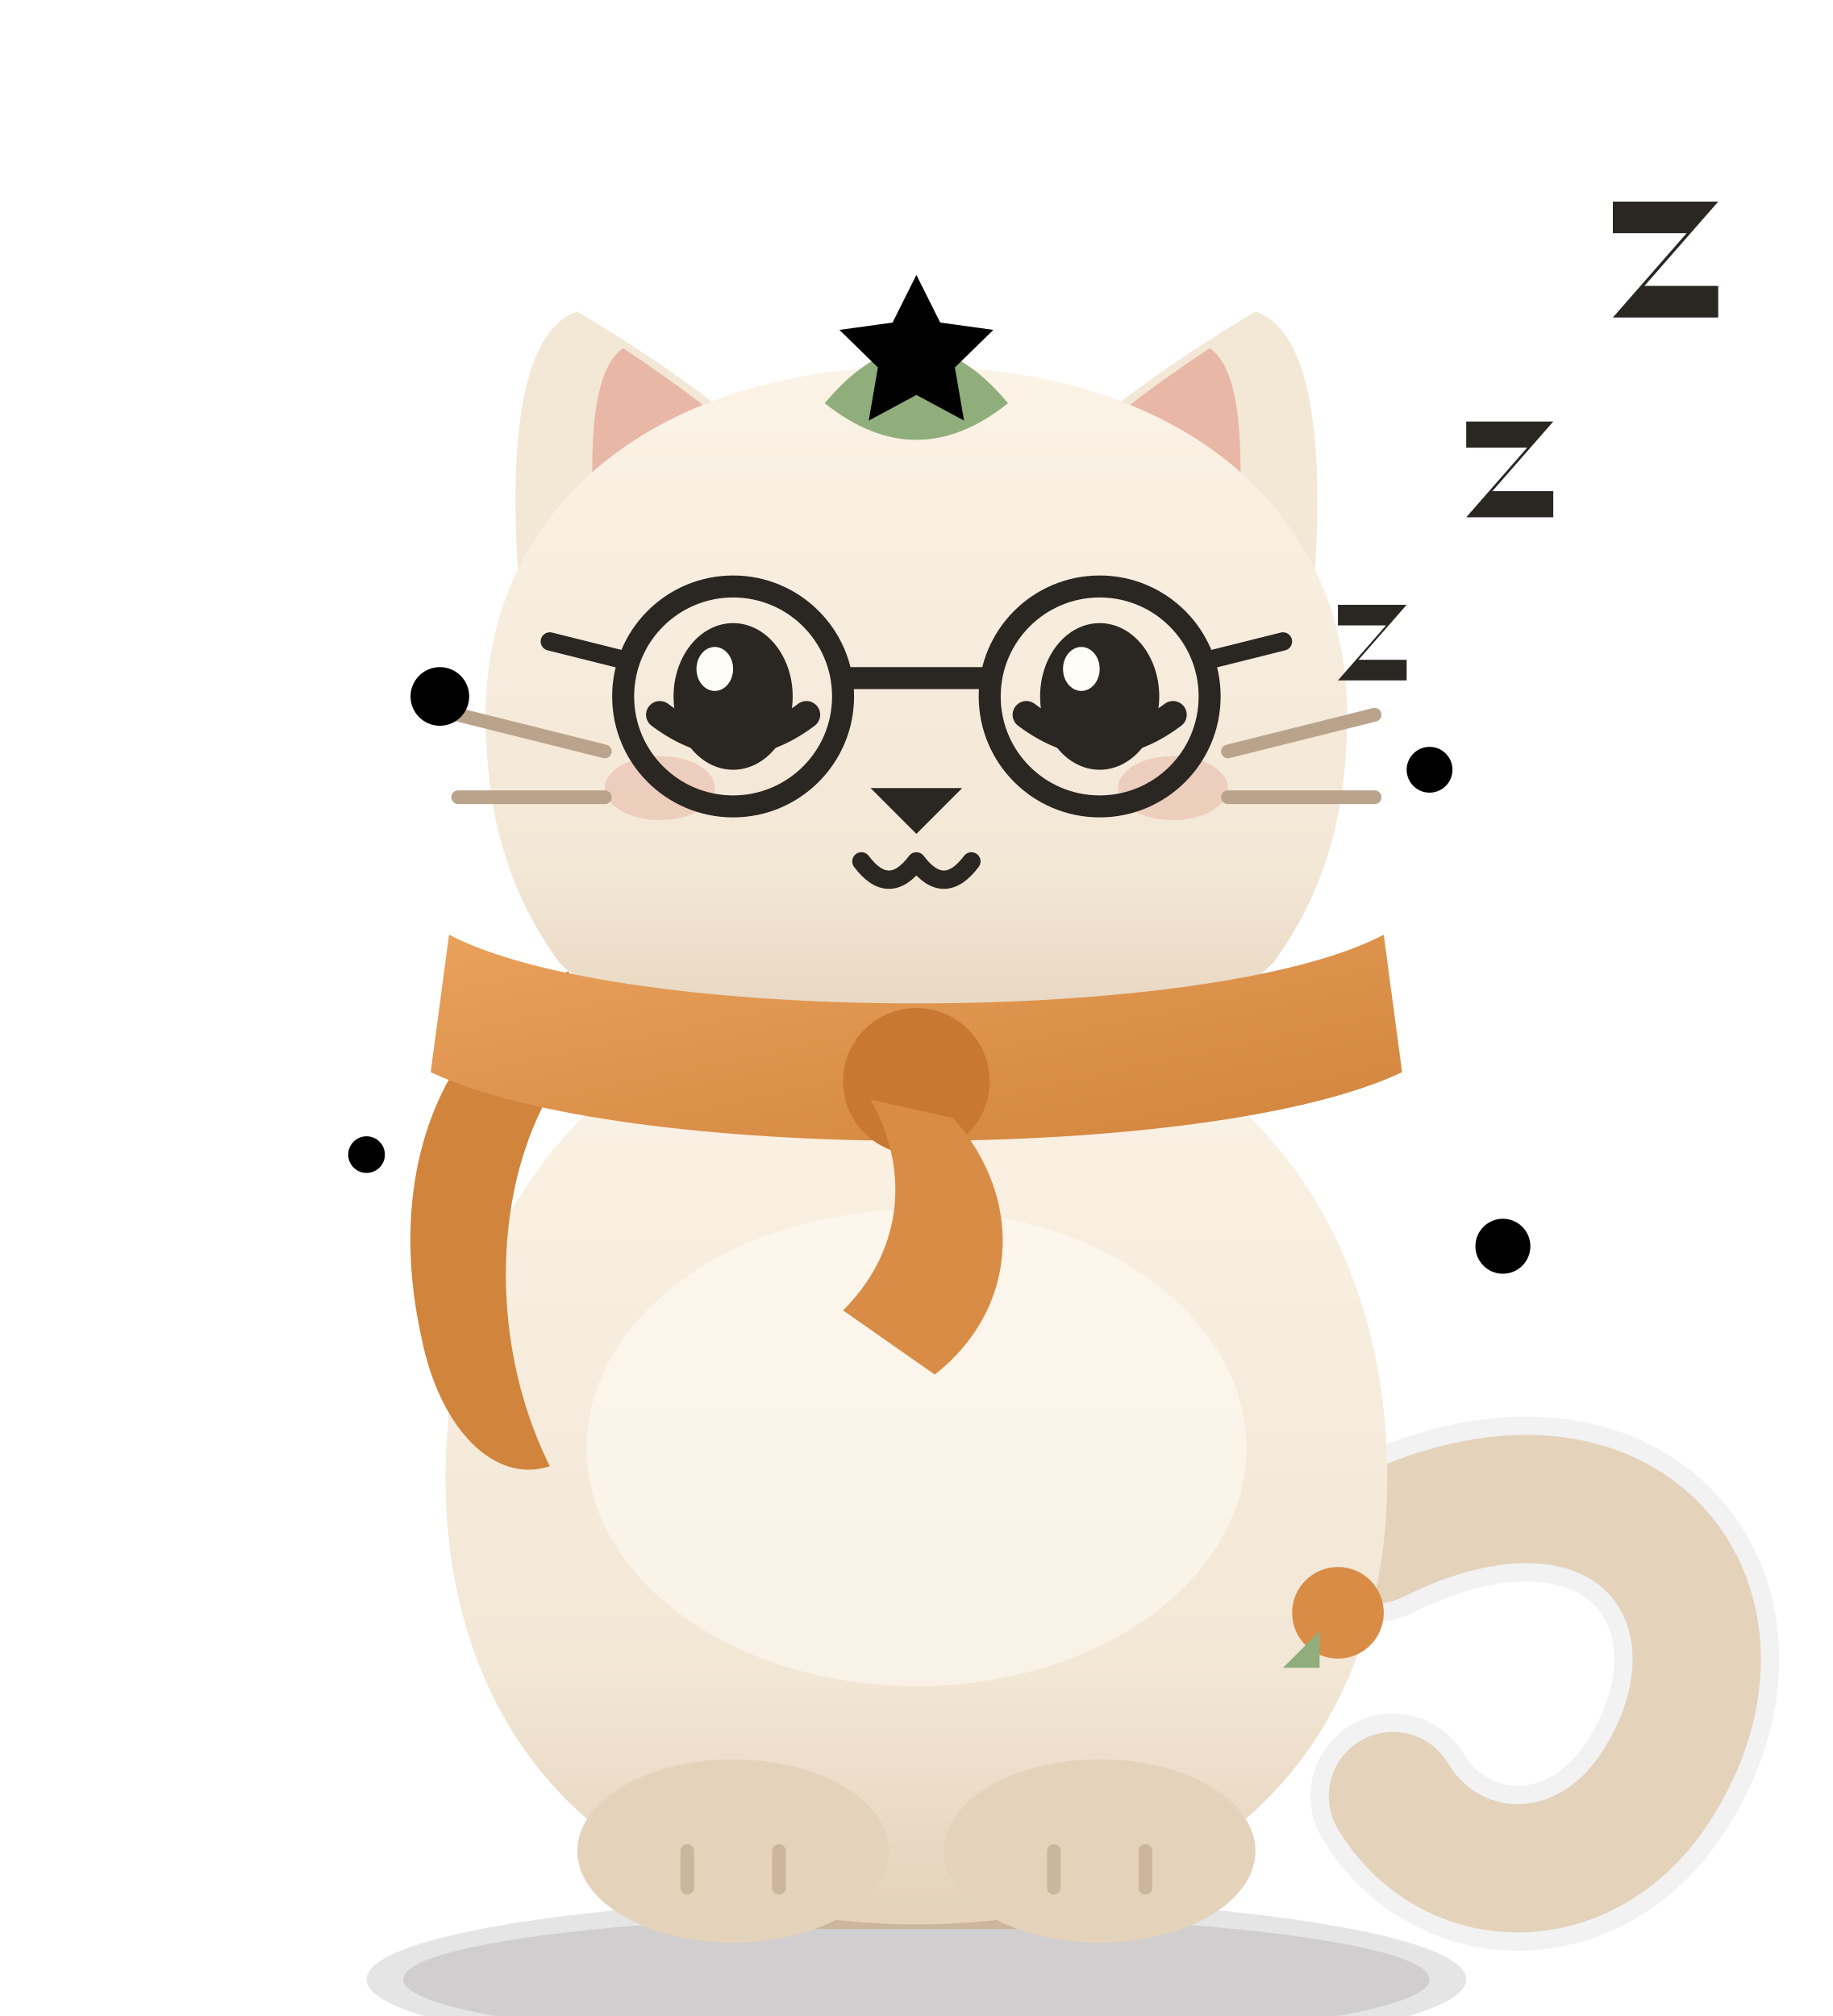
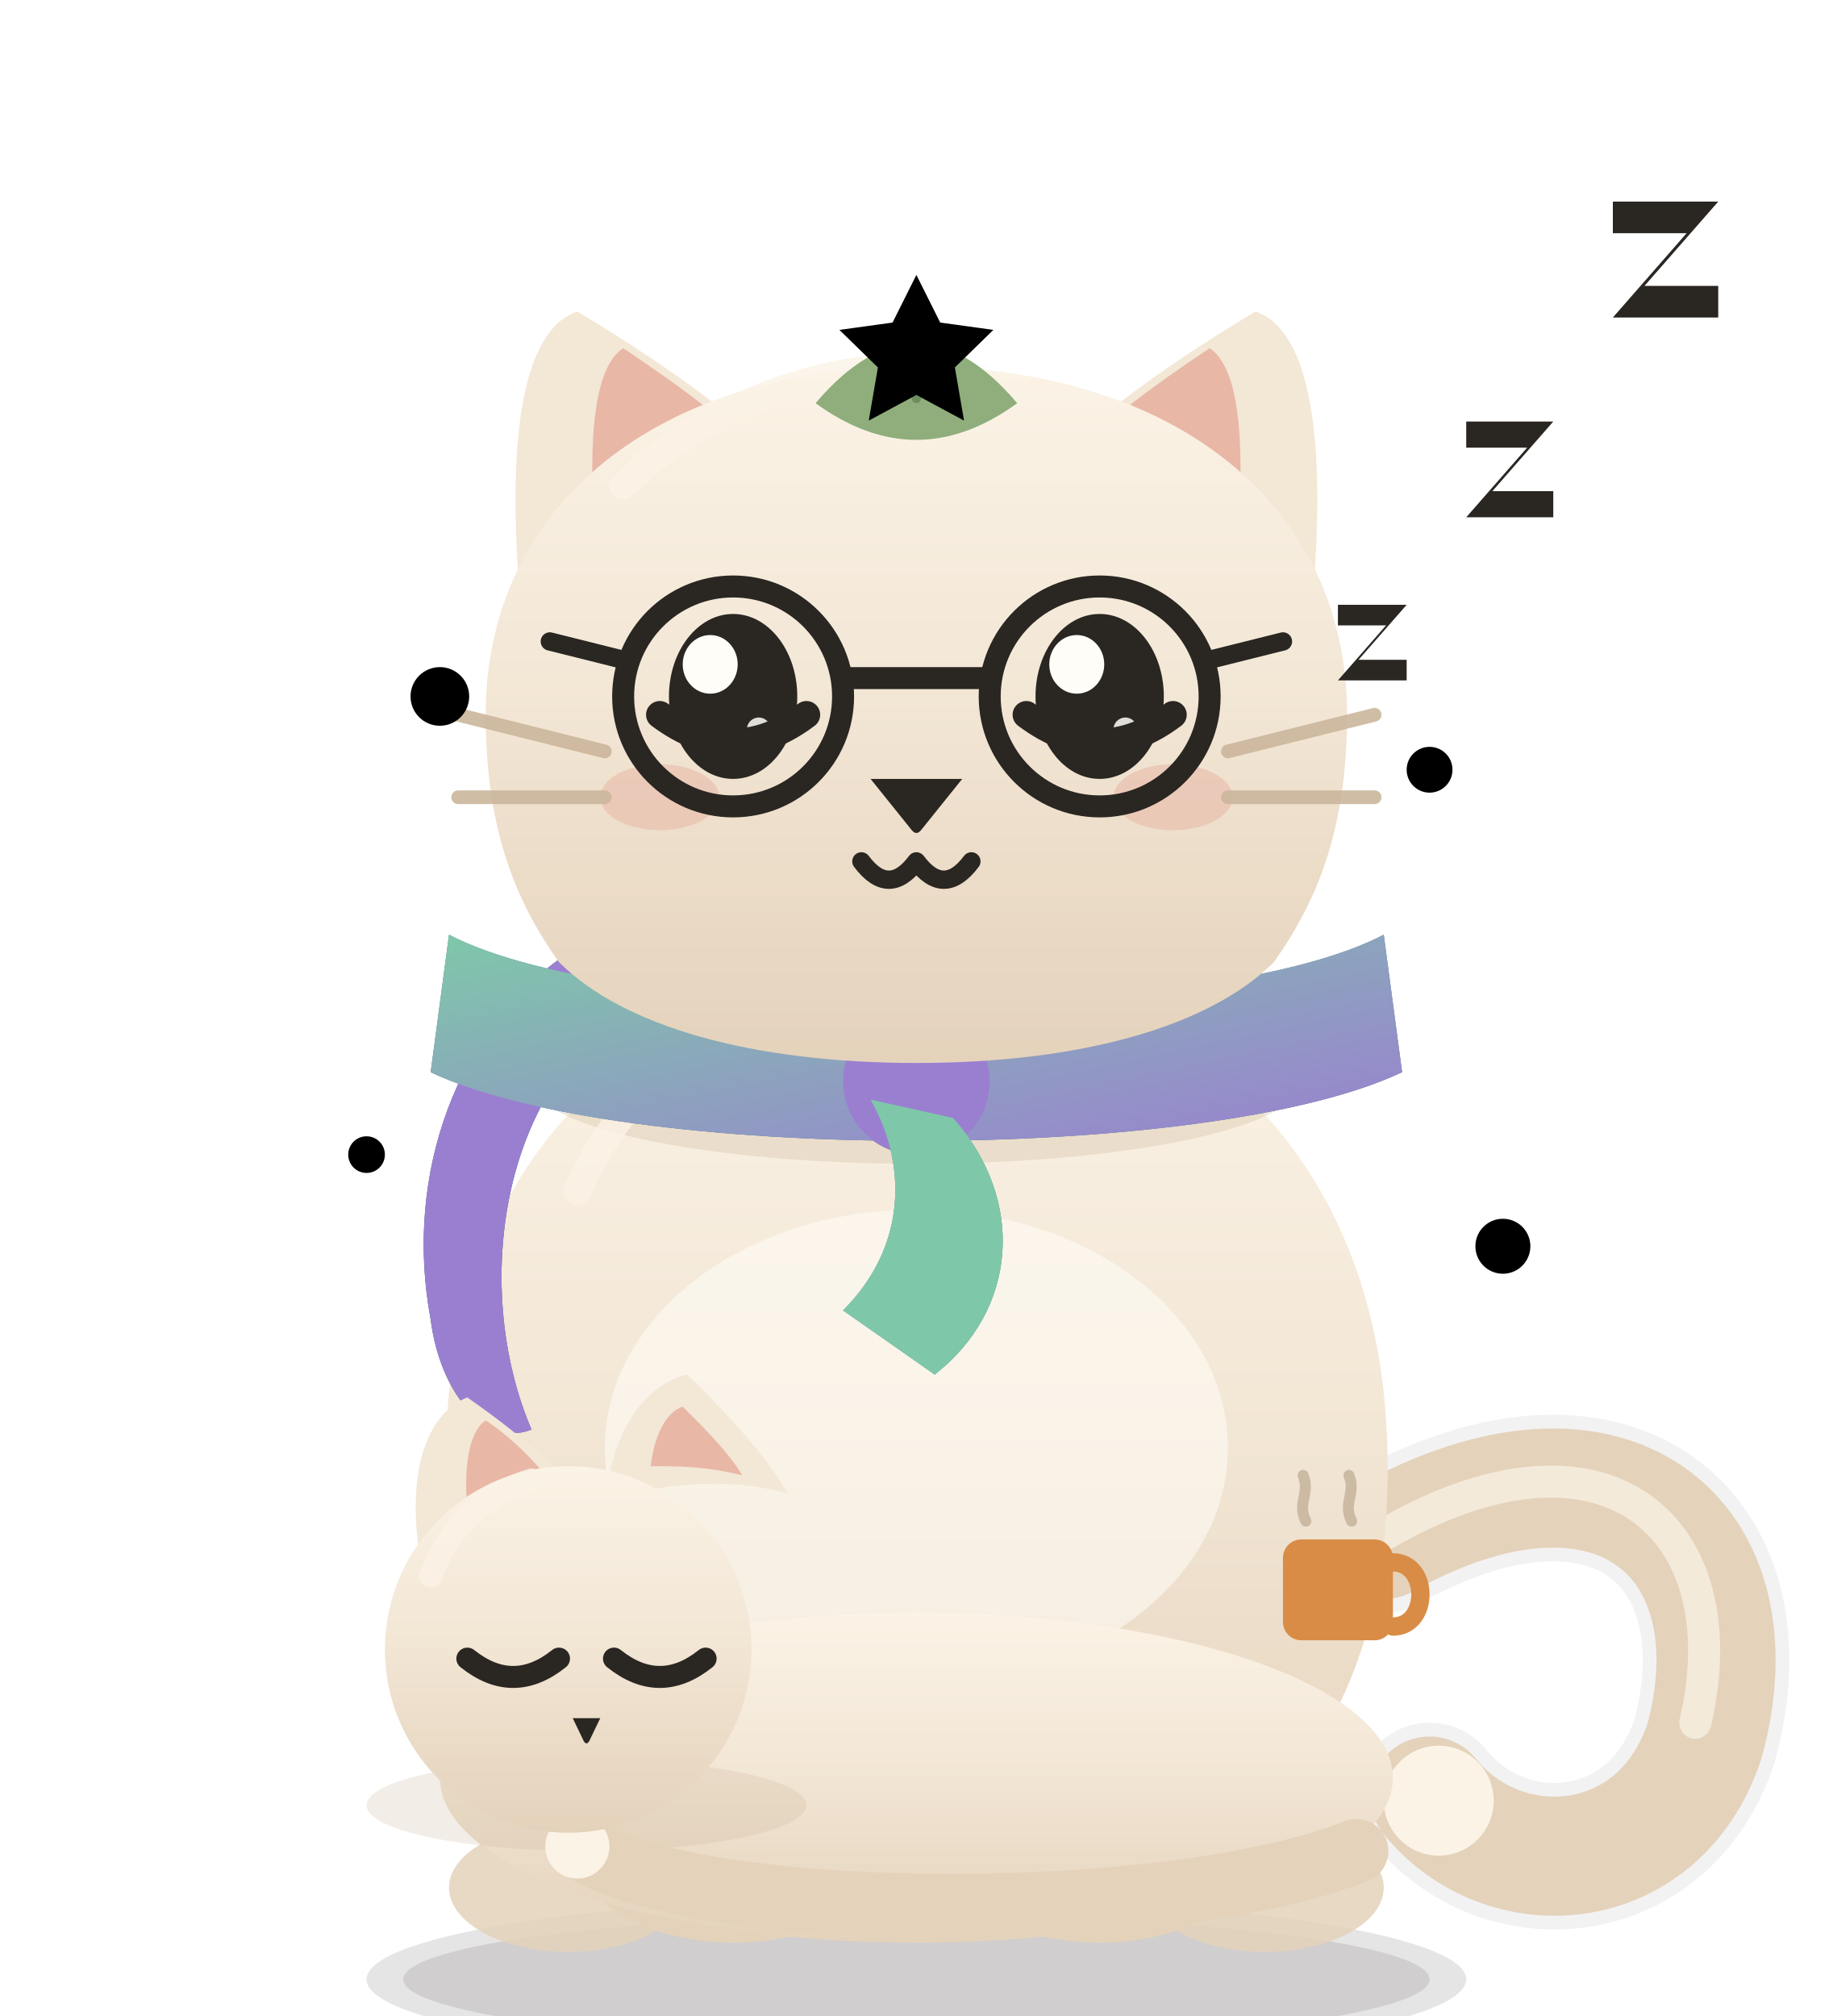
<svg xmlns="http://www.w3.org/2000/svg" class="pet-svg" viewBox="0 0 200 220" width="200" height="220">
  <defs>
    <linearGradient id="mochi-body" x1="0" y1="0" x2="0" y2="1">
      <stop offset="0%" stop-color="#FBF3E6" />
-       <stop offset="72%" stop-color="#F3E7D6" />
+       <stop offset="45%" stop-color="#F3E7D6" />
      <stop offset="100%" stop-color="#E4D2BB" />
    </linearGradient>
-     <linearGradient id="mochi-scarf" x1="0" y1="0" x2="1" y2="1">
-       <stop offset="0%" stop-color="#E9A15C" />
-       <stop offset="100%" stop-color="#D1843C" />
+     <linearGradient id="mochi-aurora" x1="0" y1="0" x2="1" y2="1">
+       <stop offset="0%" stop-color="#7EC8A9" />
+       <stop offset="100%" stop-color="#9A7FD1" />
+     </linearGradient>
+     <linearGradient id="mochi-sky" x1="0" y1="0" x2="0" y2="1">
+       <stop offset="0%" stop-color="#7FA3C7" />
+       <stop offset="100%" stop-color="#5F86B1" />
    </linearGradient>
  </defs>
  <ellipse class="contact-shadow" cx="100" cy="216" rx="60" ry="9" fill="#2A2622" opacity="0.12" />
  <g class="accessory bed">
    <ellipse cx="100" cy="216" rx="56" ry="7" fill="#2A2622" opacity="0.12" />
-     <path d="M 74 210 L 74 200 L 126 200 L 126 210 Z" fill="#FFF8EC" stroke="#CBB69C" strokeWidth="1" />
+     <rect x="74" y="200" width="52" height="10" rx="5" fill="#FFF8EC" stroke="#CBB69C" stroke-width="1" />
  </g>
  <g class="facing">
    <g class="character">
      <g class="tail-group">
-         <path class="tail-outline" d="M 150 168 C 178 154 194 176 180 196 C 172 207 158 206 152 196" stroke="#2A2622" stroke-width="18" stroke-linecap="round" fill="none" opacity="0.06" />
-         <path class="tail" d="M 150 168 C 178 154 194 176 180 196 C 172 207 158 206 152 196" stroke="#E4D2BB" stroke-width="14" stroke-linecap="round" fill="none" />
+         <path class="tail-outline" d="M 151 168 C 176 154 192 168 186 190 C 181 205 164 206 156 196" stroke="#2A2622" stroke-width="16" stroke-linecap="round" fill="none" opacity="0.06" />
+         <path class="tail" d="M 151 168 C 176 154 192 168 186 190 C 181 205 164 206 156 196" stroke="#E4D2BB" stroke-width="13" stroke-linecap="round" fill="none" />
+         <path d="M 151 167.5 C 175 153.5 190 166.5 185 188" stroke="#FBF3E6" stroke-width="3.5" stroke-linecap="round" fill="none" opacity="0.7" />
+         <circle cx="157" cy="196.5" r="6" fill="#FBF3E6" />
      </g>
-       <path class="body" d="M 100 108 C 128 108 148 126 151 154 C 154 182 140 210 100 210 C 60 210 46 182 49 154 C 52 126 72 108 100 108 Z" fill="url(#mochi-body)" />
-       <ellipse class="belly" cx="100" cy="158" rx="36" ry="26" fill="#FFFDF8" opacity="0.5" />
-       <path class="scarf-back" d="M 62 106 C 48 112 42 128 46 146 C 48 156 54 162 60 160 C 52 144 54 122 66 112 Z" fill="#D1843C" />
+       <ellipse class="paw paw-far-left" cx="62" cy="206" rx="13" ry="7" fill="#E4D2BB" opacity="0.85" />
+       <ellipse class="paw paw-far-right" cx="138" cy="206" rx="13" ry="7" fill="#E4D2BB" opacity="0.85" />
+       <path class="body" d="M 100 106 C 128 106 148 124 151 152 C 154 182 142 210 100 210 C 58 210 46 182 49 152 C 52 124 72 106 100 106 Z" fill="url(#mochi-body)" />
+       <ellipse class="body-shade" cx="100" cy="118" rx="42" ry="9" fill="#CBB69C" opacity="0.3" />
+       <path class="body-rim" d="M 63 130 C 70 114 85 107 99 106.5" stroke="#FBF3E6" stroke-width="3" stroke-linecap="round" fill="none" opacity="0.8" />
+       <ellipse class="belly" cx="100" cy="158" rx="34" ry="26" fill="#FFFDF8" opacity="0.55" />
+       <g class="accessory scarf scarf-moss">
+         <path class="scarf-back" d="M 62 104 C 50 112 44 128 47 144 C 48 152 53 158 58 156 C 52 142 54 122 66 112 Z" fill="#6E8E5F" />
+         <path class="scarf-band" d="M 49 102 C 68 112 132 112 151 102 L 153 117 C 132 127 68 127 47 117 Z" fill="#8FAE7C" />
+         <circle class="scarf-knot" cx="100" cy="118" r="8" fill="#6E8E5F" />
+         <path class="scarf-tail" d="M 104 122 C 112 131 111 143 102 150 L 92 143 C 99 136 99 127 95 120 Z" fill="#8FAE7C" />
+       </g>
+       <g class="accessory scarf scarf-sky">
+         <path class="scarf-back" d="M 62 104 C 50 112 44 128 47 144 C 48 152 53 158 58 156 C 52 142 54 122 66 112 Z" fill="#5F86B1" />
+         <path class="scarf-band" d="M 49 102 C 68 112 132 112 151 102 L 153 117 C 132 127 68 127 47 117 Z" fill="url(#mochi-sky)" />
+         <circle class="scarf-knot" cx="100" cy="118" r="8" fill="#5F86B1" />
+         <path class="scarf-tail" d="M 104 122 C 112 131 111 143 102 150 L 92 143 C 99 136 99 127 95 120 Z" fill="#7FA3C7" />
+       </g>
+       <g class="accessory scarf scarf-aurora">
+         <path class="scarf-back" d="M 62 104 C 50 112 44 128 47 144 C 48 152 53 158 58 156 C 52 142 54 122 66 112 Z" fill="#9A7FD1" />
+         <path class="scarf-band" d="M 49 102 C 68 112 132 112 151 102 L 153 117 C 132 127 68 127 47 117 Z" fill="url(#mochi-aurora)" />
+         <circle class="scarf-knot" cx="100" cy="118" r="8" fill="#9A7FD1" />
+         <path class="scarf-tail" d="M 104 122 C 112 131 111 143 102 150 L 92 143 C 99 136 99 127 95 120 Z" fill="#7EC8A9" />
+       </g>
      <g class="head">
        <g class="ears">
          <path class="ear ear-left" d="M 57 68 C 55 48 57 36 63 34 C 73 40 83 47 91 56 C 78 52 65 56 57 68 Z" fill="#F3E7D6" />
          <path class="inner-ear inner-ear-left" d="M 65 60 C 64 47 65 40 68 38 C 74 42 81 47 85 52 C 77 50 70 53 65 60 Z" fill="#E8B7A6" />
          <path class="ear ear-right" d="M 143 68 C 145 48 143 36 137 34 C 127 40 117 47 109 56 C 122 52 135 56 143 68 Z" fill="#F3E7D6" />
          <path class="inner-ear inner-ear-right" d="M 135 60 C 136 47 135 40 132 38 C 126 42 119 47 115 52 C 123 50 130 53 135 60 Z" fill="#E8B7A6" />
        </g>
        <path class="head-shape" d="M 100 40 C 128 40 147 55 147 78 C 147 90 144 98 139 105 C 132 112 118 116 100 116 C 82 116 68 112 61 105 C 56 98 53 90 53 78 C 53 55 72 40 100 40 Z" fill="url(#mochi-body)" />
-         <path class="accessory leaf-hat" d="M 90 44 Q 100 32 110 44 Q 100 52 90 44 Z" fill="#8FAE7C" />
+         <path d="M 68 53 C 76 45 88 40.5 98 40" stroke="#FBF3E6" stroke-width="3" stroke-linecap="round" fill="none" opacity="0.8" />
+         <g class="accessory leaf-hat">
+           <path d="M 89 44 Q 100 31 111 44 Q 100 52 89 44 Z" fill="#8FAE7C" />
+           <path d="M 100 43.5 L 100 34.5" stroke="#6E8E5F" stroke-width="1" stroke-linecap="round" />
+         </g>
      </g>
      <g class="face">
        <g class="eye-open eye-left">
-           <ellipse cx="80" cy="76" rx="6.5" ry="8" fill="#2A2622" />
-           <ellipse cx="78" cy="73" rx="2" ry="2.4" fill="#FFFDF8" />
+           <ellipse cx="80" cy="76" rx="7" ry="9" fill="#2A2622" />
+           <ellipse cx="77.5" cy="72.5" rx="3" ry="3.2" fill="#FFFDF8" />
+           <ellipse cx="82.8" cy="79.6" rx="1.3" ry="1.3" fill="#FFFDF8" opacity="0.85" />
        </g>
        <g class="eye-open eye-right">
-           <ellipse cx="120" cy="76" rx="6.5" ry="8" fill="#2A2622" />
-           <ellipse cx="118" cy="73" rx="2" ry="2.4" fill="#FFFDF8" />
+           <ellipse cx="120" cy="76" rx="7" ry="9" fill="#2A2622" />
+           <ellipse cx="117.5" cy="72.5" rx="3" ry="3.2" fill="#FFFDF8" />
+           <ellipse cx="122.8" cy="79.6" rx="1.3" ry="1.3" fill="#FFFDF8" opacity="0.85" />
        </g>
        <g class="eye-closed">
          <path d="M 72 78 Q 80 84 88 78" stroke="#2A2622" stroke-width="3" stroke-linecap="round" fill="none" />
          <path d="M 112 78 Q 120 84 128 78" stroke="#2A2622" stroke-width="3" stroke-linecap="round" fill="none" />
        </g>
-         <ellipse cx="72" cy="86" rx="6" ry="3.5" fill="#E8B7A6" opacity="0.55" />
-         <ellipse cx="128" cy="86" rx="6" ry="3.5" fill="#E8B7A6" opacity="0.55" />
-         <path d="M 95 86 L 105 86 L 100 91 Z" fill="#2A2622" />
+         <ellipse cx="72" cy="87" rx="6.5" ry="3.6" fill="#E8B7A6" opacity="0.55" />
+         <ellipse cx="128" cy="87" rx="6.5" ry="3.6" fill="#E8B7A6" opacity="0.55" />
+         <path d="M 95 85 L 105 85 L 100.5 90.6 Q 100 91.2 99.5 90.6 Z" fill="#2A2622" />
        <path class="mouth" d="M 94 94 Q 97 98 100 94 Q 103 98 106 94" stroke="#2A2622" stroke-width="2" stroke-linecap="round" stroke-linejoin="round" fill="none" />
-         <g class="whiskers" stroke="#B9A48B" stroke-width="1.5" stroke-linecap="round">
+         <g class="whiskers" stroke="#CBB69C" stroke-width="1.5" stroke-linecap="round" opacity="0.9">
          <path d="M 66 82 L 50 78" />
          <path d="M 66 87 L 50 87" />
          <path d="M 134 82 L 150 78" />
          <path d="M 134 87 L 150 87" />
        </g>
-       </g>
-       <g class="scarf">
-         <path class="scarf-band" d="M 49 102 C 68 112 132 112 151 102 L 153 117 C 132 127 68 127 47 117 Z" fill="url(#mochi-scarf)" />
-         <circle class="scarf-knot" cx="100" cy="118" r="8" fill="#C97833" />
-         <path class="scarf-tail" d="M 104 122 C 112 131 111 143 102 150 L 92 143 C 99 136 99 127 95 120 Z" fill="#D98C45" />
      </g>
      <g class="paws">
        <ellipse class="paw paw-left" cx="80" cy="202" rx="17" ry="10" fill="#E4D2BB" />
        <ellipse class="paw paw-right" cx="120" cy="202" rx="17" ry="10" fill="#E4D2BB" />
        <path d="M 75 202 L 75 206 M 85 202 L 85 206 M 115 202 L 115 206 M 125 202 L 125 206" stroke="#CBB69C" stroke-width="1.5" stroke-linecap="round" />
      </g>
      <g class="accessory mug">
-         <circle cx="146" cy="176" r="5" fill="#D98C45" />
-         <path d="M 144 178 L 140 182 L 144 182 Z" fill="#8FAE7C" />
+         <path d="M 142.5 166 C 141.5 164 143 163 142.2 161" stroke="#B9A48B" stroke-width="1.2" stroke-linecap="round" fill="none" opacity="0.65" />
+         <path d="M 147.5 166 C 146.5 164 148 163 147.2 161" stroke="#B9A48B" stroke-width="1.2" stroke-linecap="round" fill="none" opacity="0.65" />
+         <rect x="140" y="168" width="12" height="11" rx="2" fill="#D98C45" />
+         <path d="M 152 170.5 C 156 170.5 156 177.5 152 177.5" stroke="#D98C45" stroke-width="2" stroke-linecap="round" fill="none" />
      </g>
      <g class="glasses">
        <circle cx="80" cy="76" r="12" fill="none" stroke="#2A2622" stroke-width="2.4" />
        <circle cx="120" cy="76" r="12" fill="none" stroke="#2A2622" stroke-width="2.4" />
        <path d="M 92 74 L 108 74" stroke="#2A2622" stroke-width="2.4" stroke-linecap="round" />
        <path d="M 68 72 L 60 70 M 132 72 L 140 70" stroke="#2A2622" stroke-width="2" stroke-linecap="round" />
+       </g>
+       <g class="sleep-curl">
+         <ellipse class="curl-body" cx="100" cy="194" rx="52" ry="18" fill="url(#mochi-body)" />
+         <ellipse cx="64" cy="197" rx="24" ry="5" fill="#CBB69C" opacity="0.25" />
+         <g class="curl-tail">
+           <path d="M 148 202 C 128 210 78 210 64 202" stroke="#E4D2BB" stroke-width="7" stroke-linecap="round" fill="none" />
+           <circle cx="63" cy="201.5" r="3.5" fill="#FBF3E6" />
+         </g>
+         <g class="curl-head">
+           <g class="curl-ears">
+             <path class="curl-ear curl-ear-left" d="M 46 171 C 44 160 47 154 51 152.5 C 56 156 61 160 65 165 C 57 163 50 166 46 171 Z" fill="#F3E7D6" />
+             <path d="M 51 165 C 50.5 159 51.5 156 53 155 C 56 157 59 160 61 163 C 56 162 53 163 51 165 Z" fill="#E8B7A6" />
+             <path class="curl-ear curl-ear-right" d="M 66 164 C 67 155 71 151 75 150 C 79 154 83 158 86 163 C 79 161 71 162 66 164 Z" fill="#F3E7D6" />
+             <path d="M 71 160 C 71.5 156 73 154 74.5 153.5 C 77 156 79.5 158.5 81 161 C 77 160 74 160 71 160 Z" fill="#E8B7A6" />
+           </g>
+           <circle class="curl-head-shape" cx="62" cy="180" r="20" fill="url(#mochi-body)" />
+           <path d="M 47 172 C 49 166.5 53 163 58 161.5" stroke="#FBF3E6" stroke-width="2.5" stroke-linecap="round" fill="none" opacity="0.8" />
+           <g class="curl-eyes">
+             <path d="M 51 181 Q 56 185 61 181" stroke="#2A2622" stroke-width="2.4" stroke-linecap="round" fill="none" />
+             <path d="M 67 181 Q 72 185 77 181" stroke="#2A2622" stroke-width="2.4" stroke-linecap="round" fill="none" />
+           </g>
+           <path d="M 62.5 187.5 L 65.5 187.5 L 64.3 190 Q 64 190.5 63.7 190 Z" fill="#2A2622" />
+         </g>
      </g>
    </g>
  </g>
  <g class="zzz">
    <g transform="translate(146 66) scale(0.75)">
      <path class="zzz-letter zzz-one" d="M 0 0 H 10 L 3 8 H 10 V 11 H 0 L 7 3 H 0 Z" fill="#2A2622" />
    </g>
    <g transform="translate(160 46) scale(0.95)">
      <path class="zzz-letter zzz-two" d="M 0 0 H 10 L 3 8 H 10 V 11 H 0 L 7 3 H 0 Z" fill="#2A2622" />
    </g>
    <g transform="translate(176 22) scale(1.15)">
      <path class="zzz-letter zzz-three" d="M 0 0 H 10 L 3 8 H 10 V 11 H 0 L 7 3 H 0 Z" fill="#2A2622" />
    </g>
  </g>
  <g class="sparkles">
    <circle class="sparkle sparkle-one" cx="48" cy="76" r="3.2" />
    <circle class="sparkle sparkle-two" cx="156" cy="84" r="2.5" />
    <circle class="sparkle sparkle-three" cx="40" cy="126" r="2" />
    <circle class="sparkle sparkle-four" cx="164" cy="136" r="3" />
    <path class="sparkle sparkle-five" d="M 100 30 l 2.6 5.2 5.8 .8 -4.2 4.1 1 5.8 -5.2 -2.8 -5.2 2.8 1 -5.8 -4.2 -4.1 5.8 -.8 z" />
  </g>
</svg>
